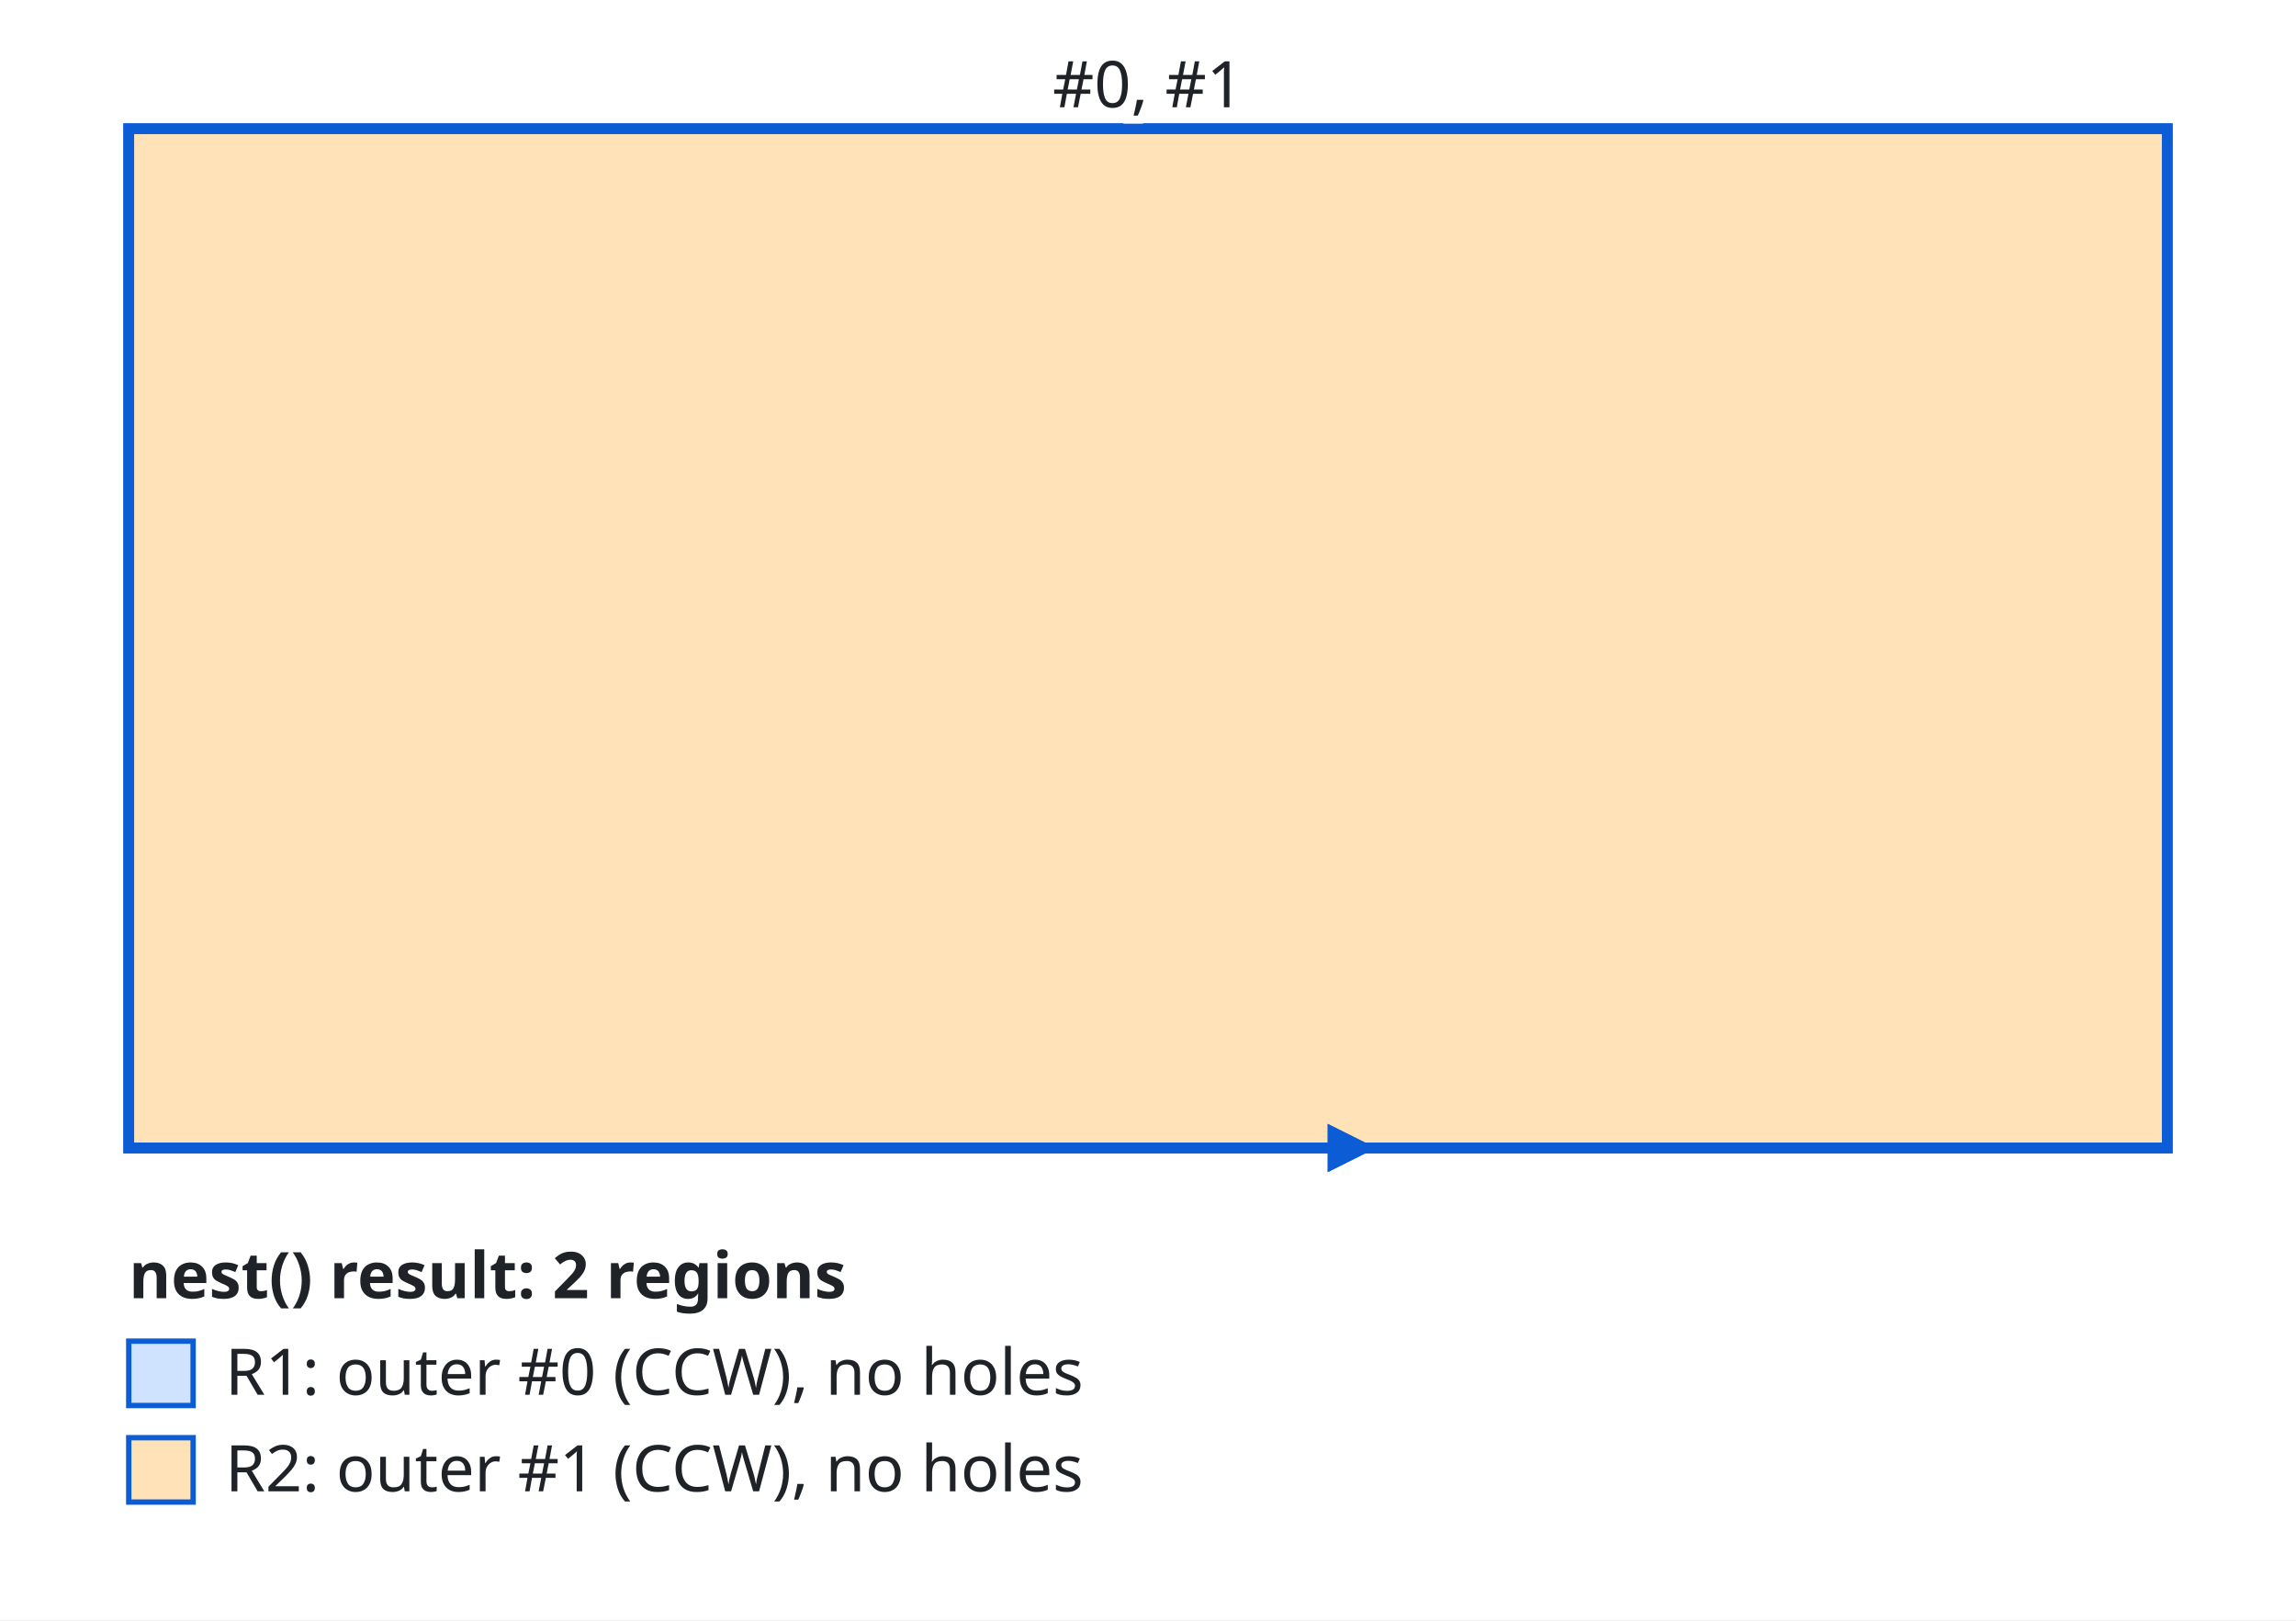
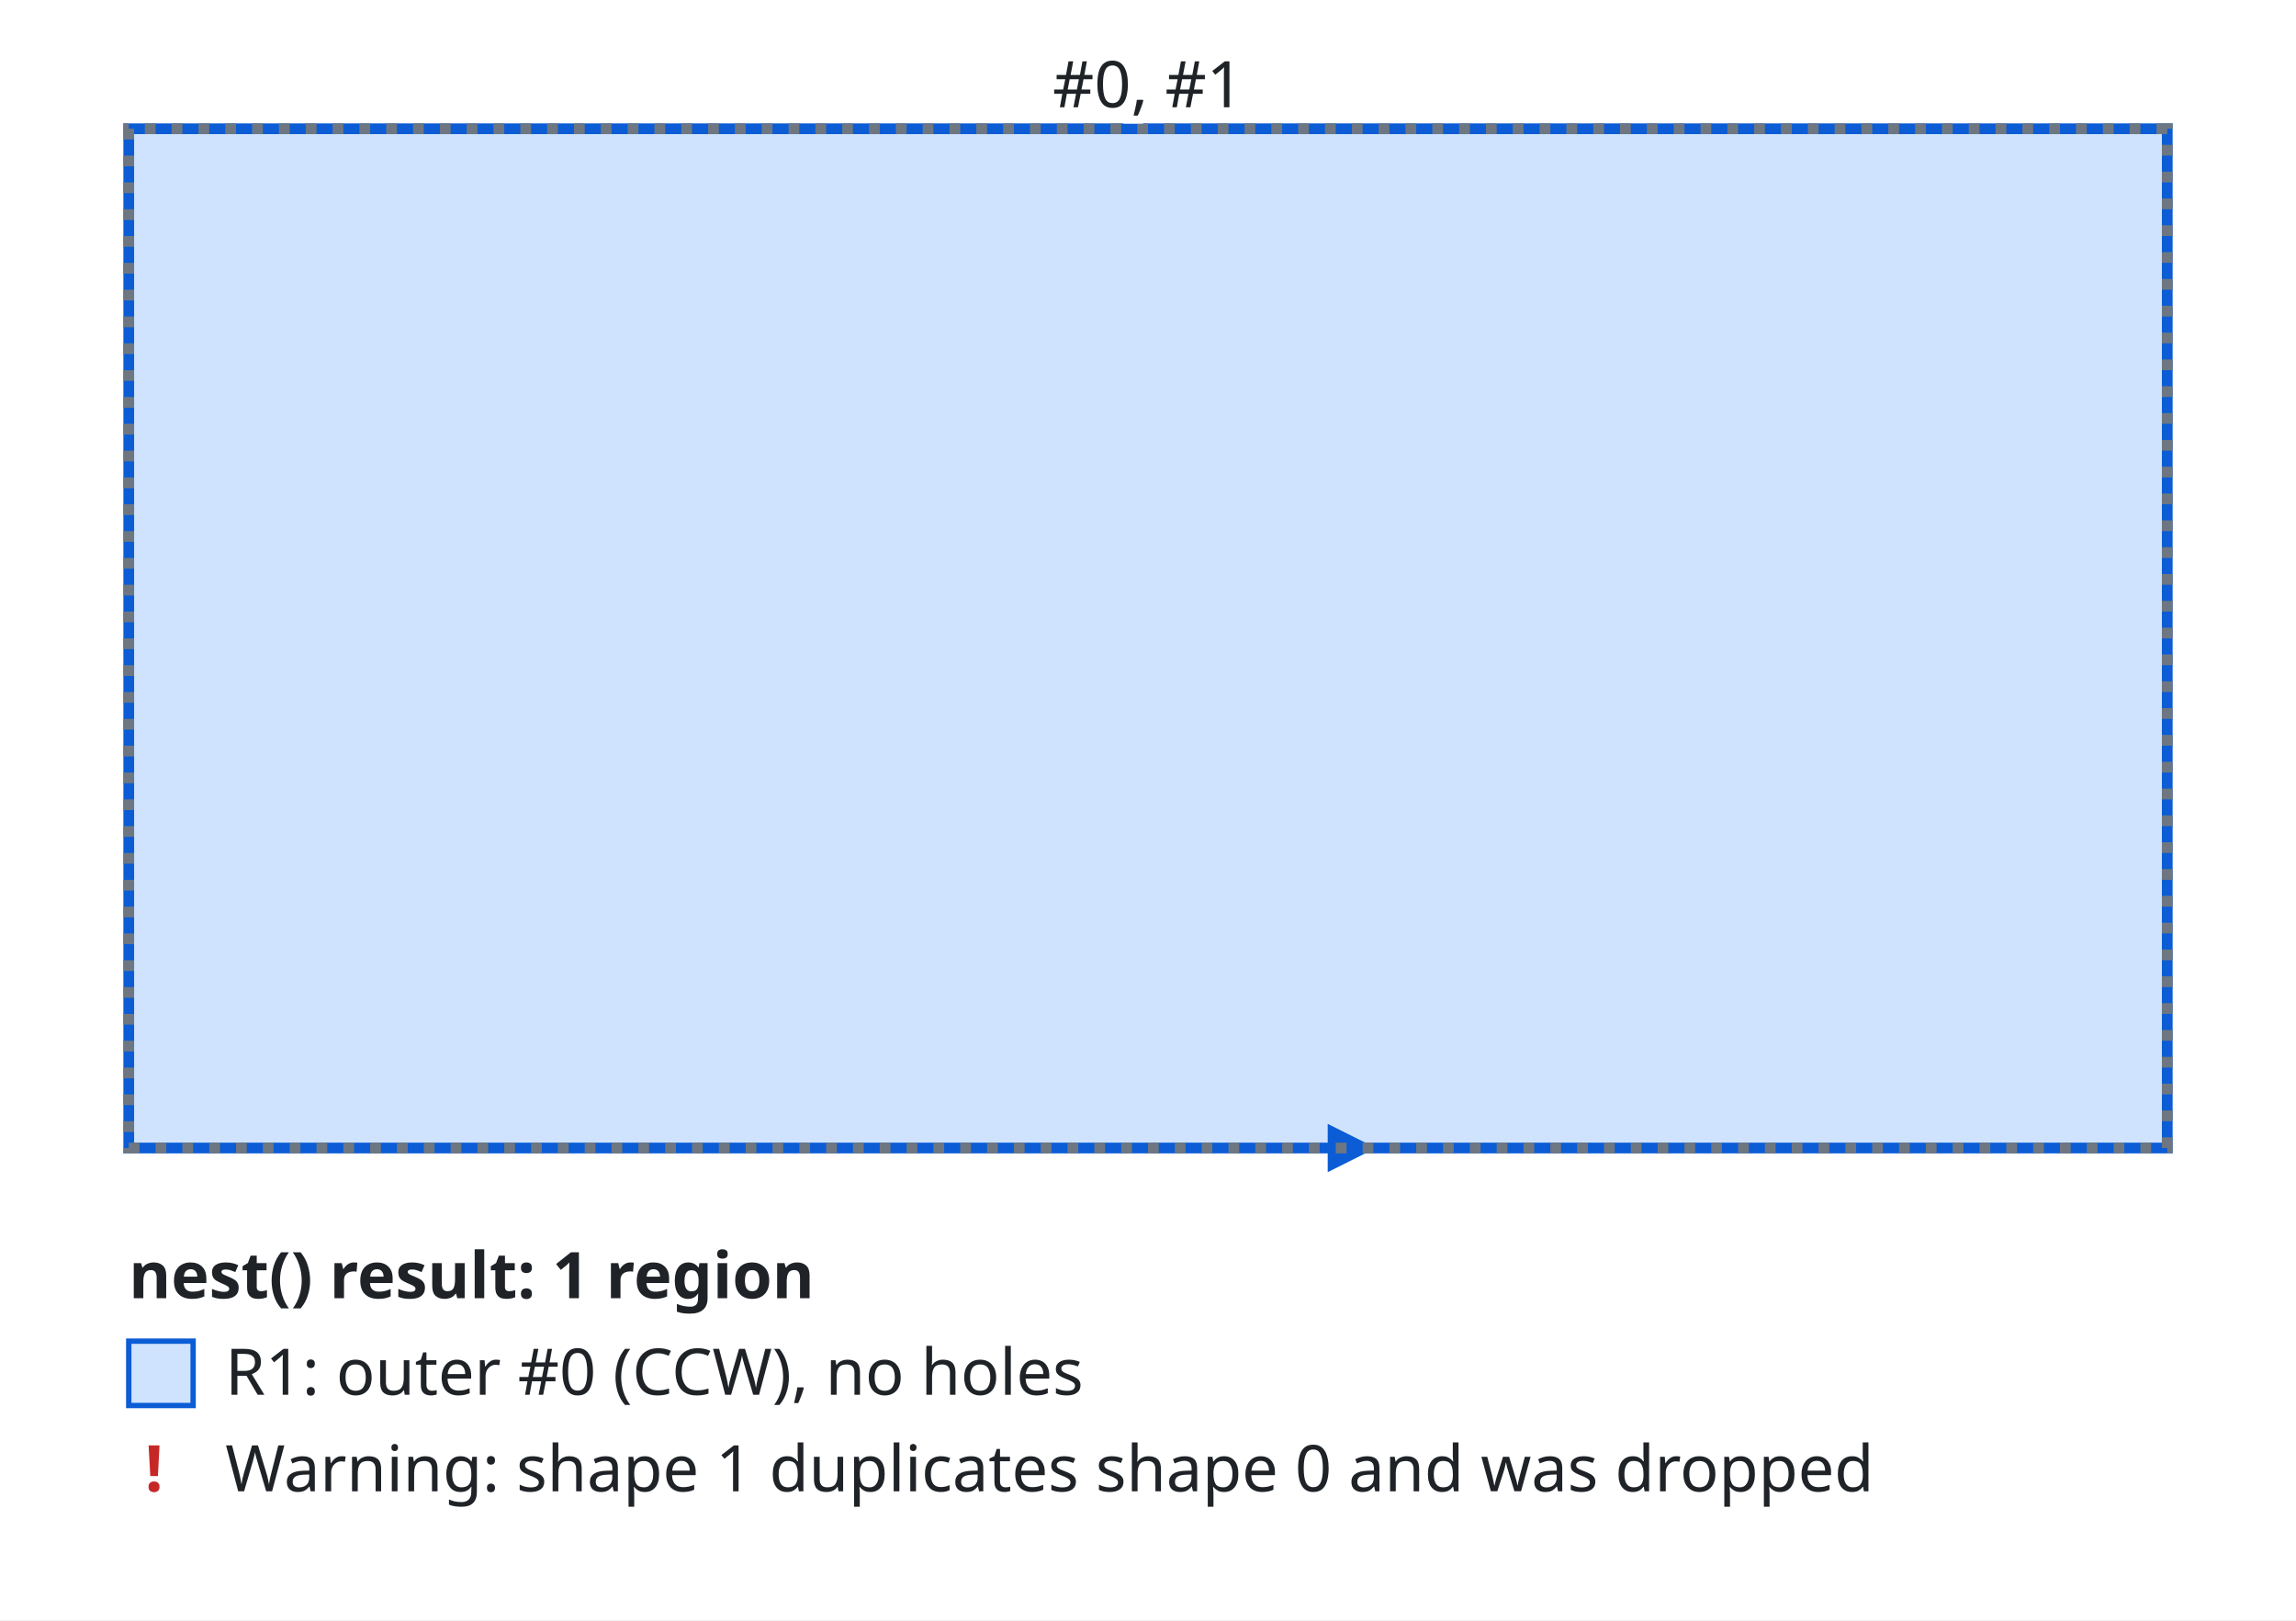
<svg xmlns="http://www.w3.org/2000/svg" width="428.00" height="302.00" viewBox="0 0 428.00 302.00" font-family="system-ui, sans-serif" font-size="12">
  <rect width="428.00" height="302.00" fill="#ffffff" />
  <path d="M24.00 214.00 L404.00 214.00 L404.00 24.00 L24.00 24.00 L24.00 214.00 Z" fill="#cfe3ff" fill-rule="evenodd" stroke="none" />
-   <path d="M24.00 214.00 L404.00 214.00 L404.00 24.00 L24.00 24.00 L24.00 214.00 Z" fill="#ffe2b8" fill-rule="evenodd" stroke="none" />
  <path d="M24.00 214.00 L404.00 214.00 L404.00 24.00 L24.00 24.00 L24.00 214.00 Z" fill="none" stroke="#0b5cd5" stroke-width="2" />
  <path d="M256.50 214.00 L247.50 218.50 L247.50 209.50 Z" fill="#0b5cd5" />
-   <path d="M24.00 214.00 L404.00 214.00 L404.00 24.00 L24.00 24.00 L24.00 214.00 Z" fill="none" stroke="#0b5cd5" stroke-width="2" />
-   <path d="M256.50 214.00 L247.50 218.50 L247.50 209.50 Z" fill="#0b5cd5" />
+   <path d="M24.00 214.00 L404.00 214.00 L404.00 24.00 L24.00 24.00 L24.00 214.00 Z" fill="none" stroke="#6e7781" stroke-width="2" stroke-dasharray="2 3" />
  <text x="214.00" y="20.00" text-anchor="middle" fill="#1f2328" stroke="#ffffff" stroke-width="3" paint-order="stroke">#0, #1</text>
-   <text x="24.00" y="242.00" font-weight="600" fill="#1f2328">nest() result: 2 regions</text>
+   <text x="24.00" y="242.00" font-weight="600" fill="#1f2328">nest() result: 1 region</text>
  <rect x="24.00" y="250.00" width="12" height="12" fill="#cfe3ff" stroke="#0b5cd5" />
  <text x="42.00" y="260.00" fill="#1f2328">R1: outer #0 (CCW), no holes</text>
-   <rect x="24.00" y="268.00" width="12" height="12" fill="#ffe2b8" stroke="#0b5cd5" />
-   <text x="42.00" y="278.00" fill="#1f2328">R2: outer #1 (CCW), no holes</text>
+   <text x="27.00" y="278.00" font-weight="700" fill="#c62828">!</text>
+   <text x="42.00" y="278.00" fill="#1f2328">Warning: shape 1 duplicates shape 0 and was dropped</text>
</svg>
